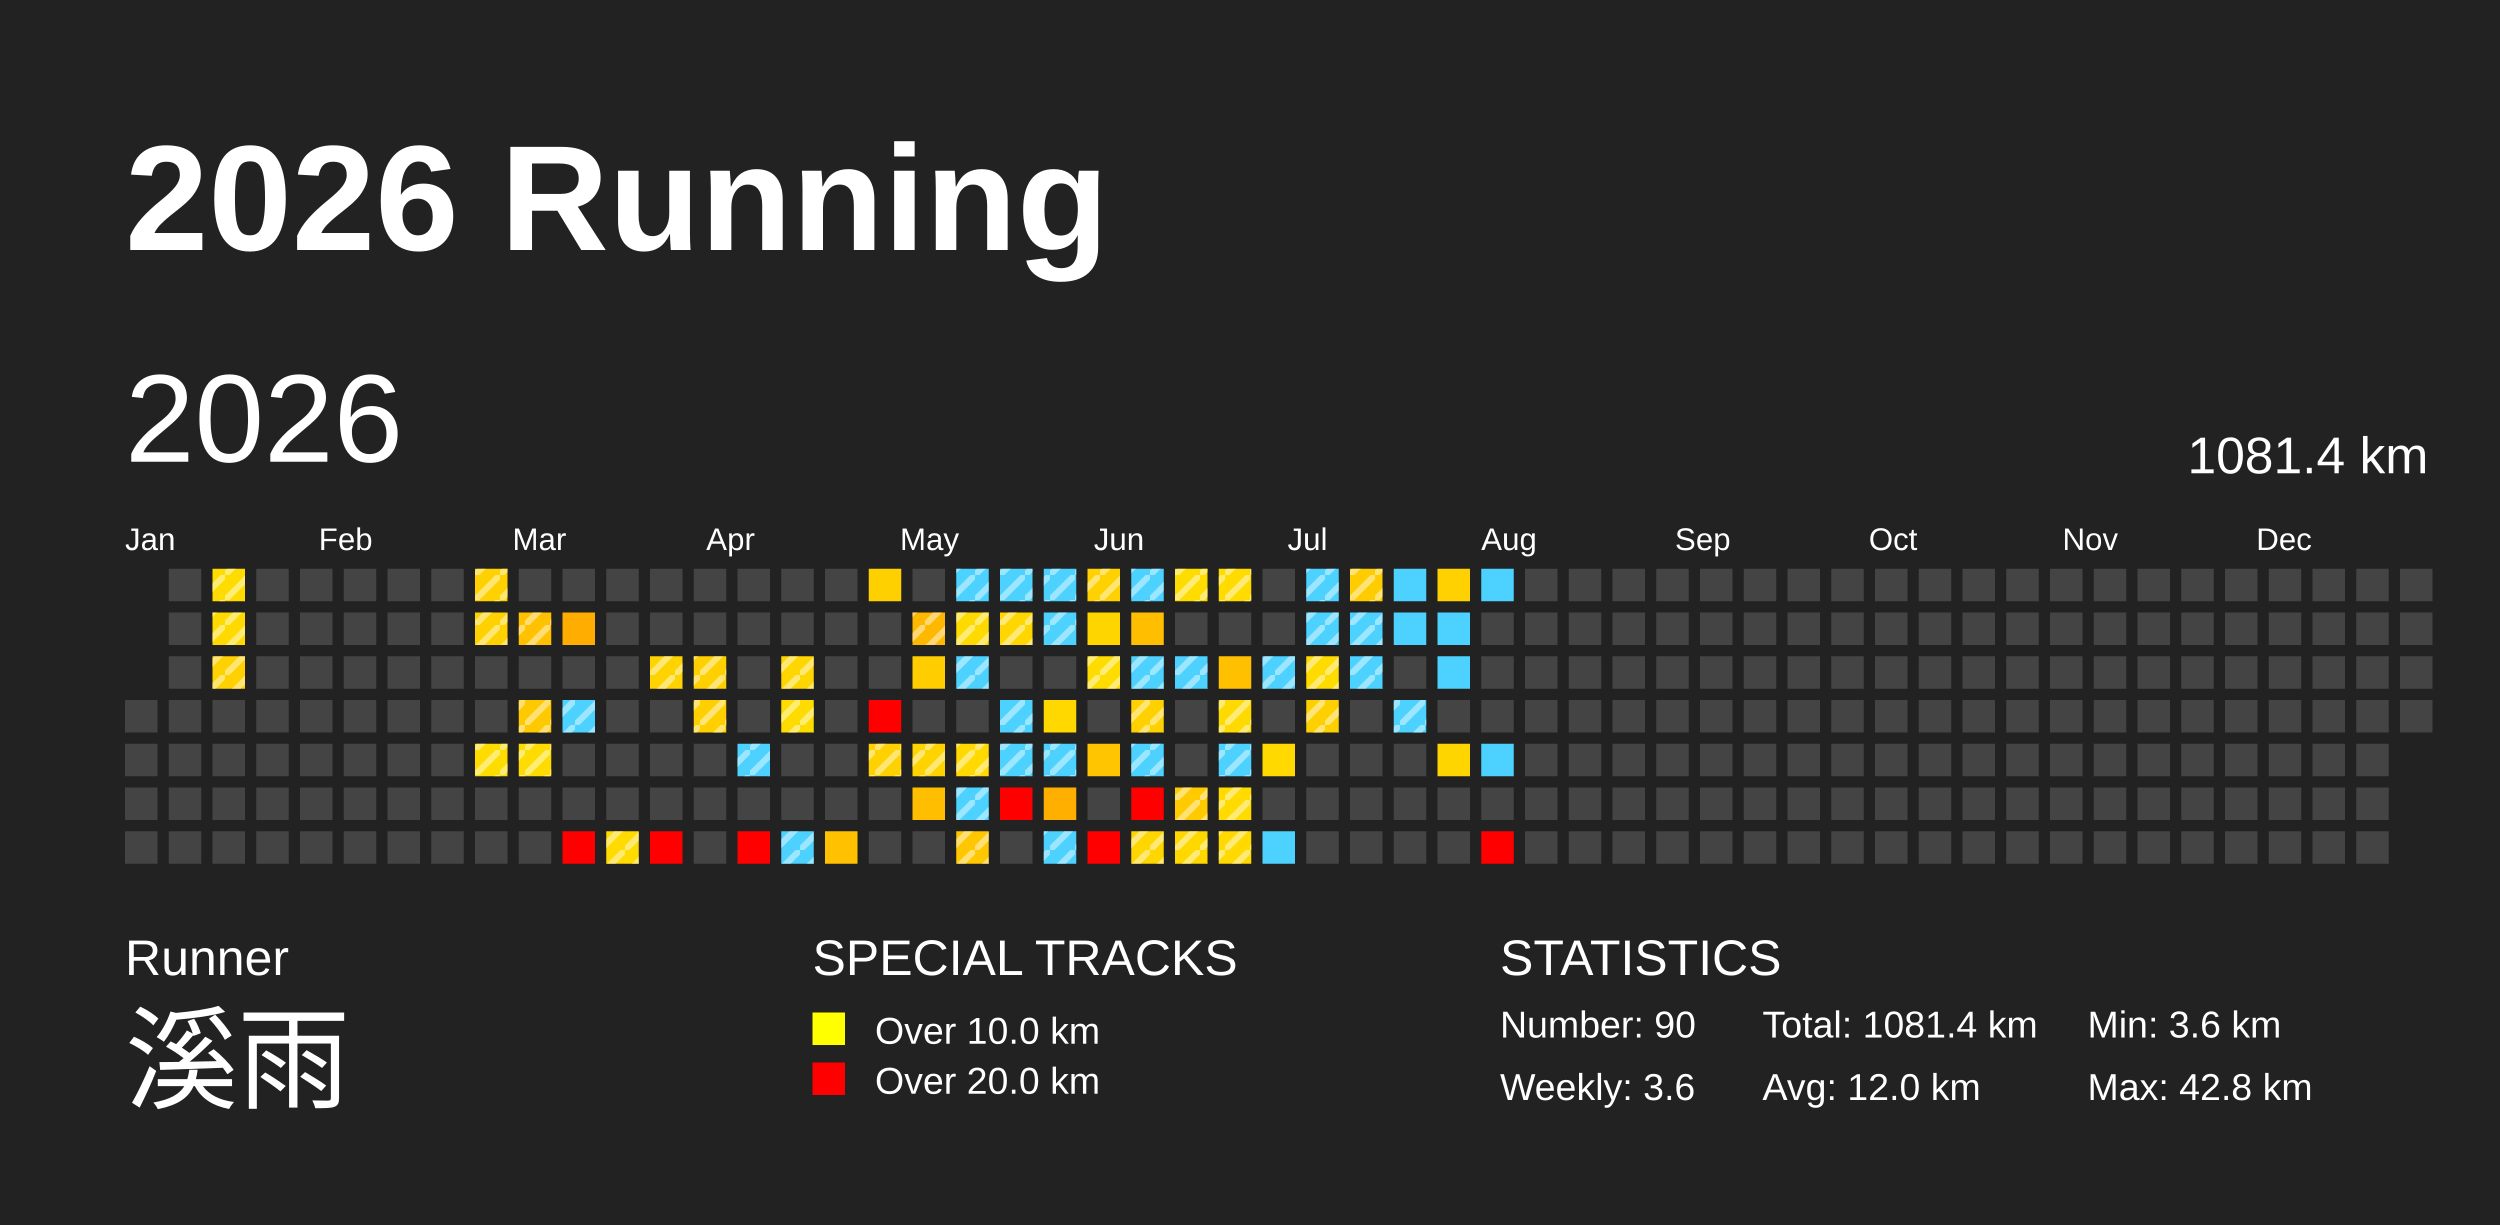
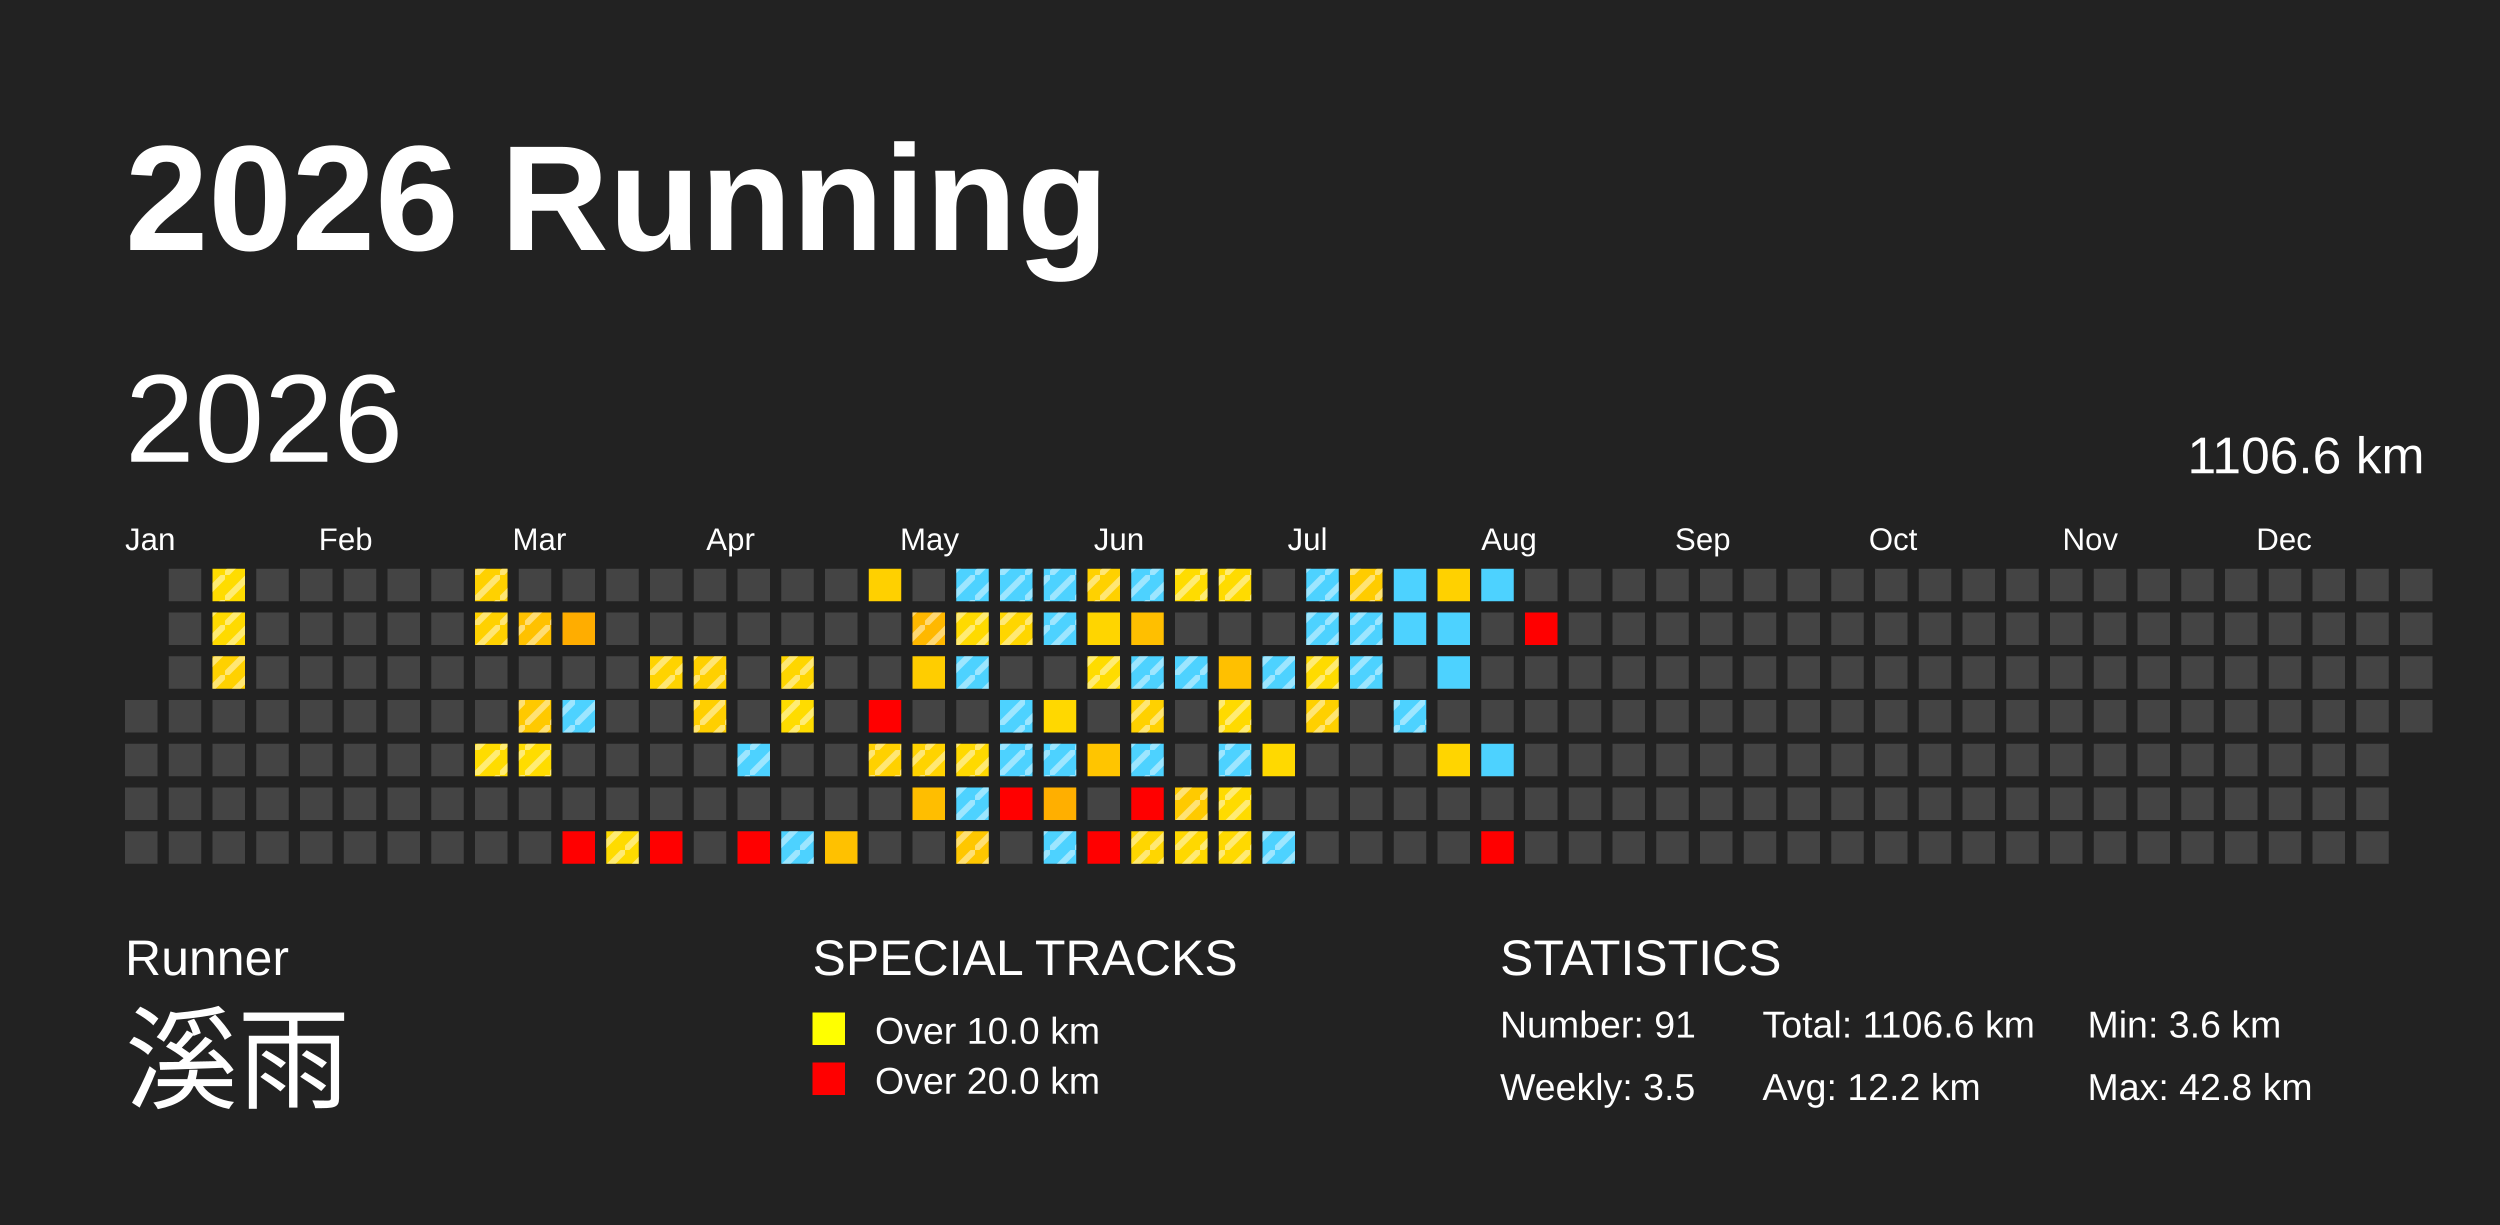
<svg xmlns="http://www.w3.org/2000/svg" baseProfile="full" height="98mm" version="1.1" viewBox="0,0,200,98" width="200mm">
  <defs>
    <pattern height="2" id="indoor-stripe" patternUnits="userSpaceOnUse" width="2">
      <line stroke="white" stroke-opacity="0.45" stroke-width="0.5" x1="0" x2="2" y1="2" y2="0" />
    </pattern>
  </defs>
  <rect fill="#222222" height="98" width="200" x="0" y="0" />
  <text fill="#FFFFFF" style="font-size:12px; font-family:Arial; font-weight:bold;" x="10" y="20">2026 Running</text>
  <text fill="#FFFFFF" style="font-size:4px; font-family:Arial" x="10" y="78">Runner</text>
  <text fill="#FFFFFF" style="font-size:9px; font-family:Arial" x="10" y="88">溪雨</text>
  <text fill="#FFFFFF" style="font-size:4px; font-family:Arial" x="65" y="78">SPECIAL TRACKS</text>
  <rect fill="yellow" height="2.6" width="2.6" x="65" y="81" />
  <text fill="#FFFFFF" style="font-size:3px; font-family:Arial" x="70" y="83.5">Over 10.0 km</text>
  <rect fill="red" height="2.6" width="2.6" x="65" y="85" />
  <text fill="#FFFFFF" style="font-size:3px; font-family:Arial" x="70" y="87.5">Over 20.0 km</text>
  <text fill="#FFFFFF" style="font-size:4px; font-family:Arial" x="120" y="78">STATISTICS</text>
-   <text fill="#FFFFFF" style="font-size:3px; font-family:Arial" x="120" y="83">Number: 90</text>
-   <text fill="#FFFFFF" style="font-size:3px; font-family:Arial" x="120" y="88">Weekly: 3.6</text>
-   <text fill="#FFFFFF" style="font-size:3px; font-family:Arial" x="141" y="83">Total: 1081.4 km</text>
-   <text fill="#FFFFFF" style="font-size:3px; font-family:Arial" x="141" y="88">Avg: 12.0 km</text>
+   <text fill="#FFFFFF" style="font-size:3px; font-family:Arial" x="120" y="83">Number: 91</text>
+   <text fill="#FFFFFF" style="font-size:3px; font-family:Arial" x="120" y="88">Weekly: 3.5</text>
+   <text fill="#FFFFFF" style="font-size:3px; font-family:Arial" x="141" y="83">Total: 1106.6 km</text>
+   <text fill="#FFFFFF" style="font-size:3px; font-family:Arial" x="141" y="88">Avg: 12.2 km</text>
  <text fill="#FFFFFF" style="font-size:3px; font-family:Arial" x="167" y="83">Min: 3.6 km</text>
  <text fill="#FFFFFF" style="font-size:3px; font-family:Arial" x="167" y="88">Max: 42.8 km</text>
  <text dominant-baseline="hanging" fill="#FFFFFF" style="font-size:10.0px; font-family:Arial;" x="10" y="30">2026</text>
-   <text dominant-baseline="hanging" fill="#FFFFFF" style="font-size:4.125px; font-family:Arial;" x="175" y="35">1081.4 km</text>
+   <text dominant-baseline="hanging" fill="#FFFFFF" style="font-size:4.125px; font-family:Arial;" x="175" y="35">1106.6 km</text>
  <text fill="#FFFFFF" style="font-size:2.5px; font-family:Arial" x="10.0" y="44">Jan</text>
  <text fill="#FFFFFF" style="font-size:2.5px; font-family:Arial" x="25.5" y="44">Feb</text>
  <text fill="#FFFFFF" style="font-size:2.5px; font-family:Arial" x="41.0" y="44">Mar</text>
  <text fill="#FFFFFF" style="font-size:2.5px; font-family:Arial" x="56.5" y="44">Apr</text>
  <text fill="#FFFFFF" style="font-size:2.5px; font-family:Arial" x="72.0" y="44">May</text>
  <text fill="#FFFFFF" style="font-size:2.5px; font-family:Arial" x="87.5" y="44">Jun</text>
  <text fill="#FFFFFF" style="font-size:2.5px; font-family:Arial" x="103.0" y="44">Jul</text>
  <text fill="#FFFFFF" style="font-size:2.5px; font-family:Arial" x="118.5" y="44">Aug</text>
  <text fill="#FFFFFF" style="font-size:2.5px; font-family:Arial" x="134.0" y="44">Sep</text>
  <text fill="#FFFFFF" style="font-size:2.5px; font-family:Arial" x="149.5" y="44">Oct</text>
  <text fill="#FFFFFF" style="font-size:2.5px; font-family:Arial" x="165.0" y="44">Nov</text>
  <text fill="#FFFFFF" style="font-size:2.5px; font-family:Arial" x="180.5" y="44">Dec</text>
  <rect fill="#444444" height="2.6" width="2.6" x="10.0" y="56.0" />
  <rect fill="#444444" height="2.6" width="2.6" x="10.0" y="59.5" />
  <rect fill="#444444" height="2.6" width="2.6" x="10.0" y="63.0" />
  <rect fill="#444444" height="2.6" width="2.6" x="10.0" y="66.5" />
  <rect fill="#444444" height="2.6" width="2.6" x="13.5" y="45.5" />
  <rect fill="#444444" height="2.6" width="2.6" x="13.5" y="49.0" />
  <rect fill="#444444" height="2.6" width="2.6" x="13.5" y="52.5" />
  <rect fill="#444444" height="2.6" width="2.6" x="13.5" y="56.0" />
  <rect fill="#444444" height="2.6" width="2.6" x="13.5" y="59.5" />
  <rect fill="#444444" height="2.6" width="2.6" x="13.5" y="63.0" />
  <rect fill="#444444" height="2.6" width="2.6" x="13.5" y="66.5" />
  <rect fill="#ffdc00" height="2.6" width="2.6" x="17.0" y="45.5" />
  <rect fill="url(#indoor-stripe)" height="2.6" style="pointer-events: none;" width="2.6" x="17.0" y="45.5" />
  <rect fill="#ffda00" height="2.6" width="2.6" x="17.0" y="49.0" />
  <rect fill="url(#indoor-stripe)" height="2.6" style="pointer-events: none;" width="2.6" x="17.0" y="49.0" />
  <rect fill="#ffd100" height="2.6" width="2.6" x="17.0" y="52.5" />
  <rect fill="url(#indoor-stripe)" height="2.6" style="pointer-events: none;" width="2.6" x="17.0" y="52.5" />
  <rect fill="#444444" height="2.6" width="2.6" x="17.0" y="56.0" />
  <rect fill="#444444" height="2.6" width="2.6" x="17.0" y="59.5" />
  <rect fill="#444444" height="2.6" width="2.6" x="17.0" y="63.0" />
  <rect fill="#444444" height="2.6" width="2.6" x="17.0" y="66.5" />
  <rect fill="#444444" height="2.6" width="2.6" x="20.5" y="45.5" />
  <rect fill="#444444" height="2.6" width="2.6" x="20.5" y="49.0" />
  <rect fill="#444444" height="2.6" width="2.6" x="20.5" y="52.5" />
  <rect fill="#444444" height="2.6" width="2.6" x="20.5" y="56.0" />
  <rect fill="#444444" height="2.6" width="2.6" x="20.5" y="59.5" />
  <rect fill="#444444" height="2.6" width="2.6" x="20.5" y="63.0" />
  <rect fill="#444444" height="2.6" width="2.6" x="20.5" y="66.5" />
  <rect fill="#444444" height="2.6" width="2.6" x="24.0" y="45.5" />
  <rect fill="#444444" height="2.6" width="2.6" x="24.0" y="49.0" />
  <rect fill="#444444" height="2.6" width="2.6" x="24.0" y="52.5" />
  <rect fill="#444444" height="2.6" width="2.6" x="24.0" y="56.0" />
  <rect fill="#444444" height="2.6" width="2.6" x="24.0" y="59.5" />
  <rect fill="#444444" height="2.6" width="2.6" x="24.0" y="63.0" />
  <rect fill="#444444" height="2.6" width="2.6" x="24.0" y="66.5" />
  <rect fill="#444444" height="2.6" width="2.6" x="27.5" y="45.5" />
  <rect fill="#444444" height="2.6" width="2.6" x="27.5" y="49.0" />
  <rect fill="#444444" height="2.6" width="2.6" x="27.5" y="52.5" />
  <rect fill="#444444" height="2.6" width="2.6" x="27.5" y="56.0" />
  <rect fill="#444444" height="2.6" width="2.6" x="27.5" y="59.5" />
  <rect fill="#444444" height="2.6" width="2.6" x="27.5" y="63.0" />
  <rect fill="#444444" height="2.6" width="2.6" x="27.5" y="66.5" />
  <rect fill="#444444" height="2.6" width="2.6" x="31.0" y="45.5" />
  <rect fill="#444444" height="2.6" width="2.6" x="31.0" y="49.0" />
  <rect fill="#444444" height="2.6" width="2.6" x="31.0" y="52.5" />
  <rect fill="#444444" height="2.6" width="2.6" x="31.0" y="56.0" />
  <rect fill="#444444" height="2.6" width="2.6" x="31.0" y="59.5" />
  <rect fill="#444444" height="2.6" width="2.6" x="31.0" y="63.0" />
  <rect fill="#444444" height="2.6" width="2.6" x="31.0" y="66.5" />
  <rect fill="#444444" height="2.6" width="2.6" x="34.5" y="45.5" />
  <rect fill="#444444" height="2.6" width="2.6" x="34.5" y="49.0" />
  <rect fill="#444444" height="2.6" width="2.6" x="34.5" y="52.5" />
  <rect fill="#444444" height="2.6" width="2.6" x="34.5" y="56.0" />
  <rect fill="#444444" height="2.6" width="2.6" x="34.5" y="59.5" />
  <rect fill="#444444" height="2.6" width="2.6" x="34.5" y="63.0" />
  <rect fill="#444444" height="2.6" width="2.6" x="34.5" y="66.5" />
  <rect fill="#ffd100" height="2.6" width="2.6" x="38.0" y="45.5" />
  <rect fill="url(#indoor-stripe)" height="2.6" style="pointer-events: none;" width="2.6" x="38.0" y="45.5" />
  <rect fill="#ffd100" height="2.6" width="2.6" x="38.0" y="49.0" />
  <rect fill="url(#indoor-stripe)" height="2.6" style="pointer-events: none;" width="2.6" x="38.0" y="49.0" />
  <rect fill="#444444" height="2.6" width="2.6" x="38.0" y="52.5" />
  <rect fill="#444444" height="2.6" width="2.6" x="38.0" y="56.0" />
  <rect fill="#ffdc00" height="2.6" width="2.6" x="38.0" y="59.5" />
  <rect fill="url(#indoor-stripe)" height="2.6" style="pointer-events: none;" width="2.6" x="38.0" y="59.5" />
  <rect fill="#444444" height="2.6" width="2.6" x="38.0" y="63.0" />
  <rect fill="#444444" height="2.6" width="2.6" x="38.0" y="66.5" />
  <rect fill="#444444" height="2.6" width="2.6" x="41.5" y="45.5" />
  <rect fill="#ffc100" height="2.6" width="2.6" x="41.5" y="49.0" />
  <rect fill="url(#indoor-stripe)" height="2.6" style="pointer-events: none;" width="2.6" x="41.5" y="49.0" />
  <rect fill="#444444" height="2.6" width="2.6" x="41.5" y="52.5" />
  <rect fill="#ffc900" height="2.6" width="2.6" x="41.5" y="56.0" />
  <rect fill="url(#indoor-stripe)" height="2.6" style="pointer-events: none;" width="2.6" x="41.5" y="56.0" />
  <rect fill="#ffdc00" height="2.6" width="2.6" x="41.5" y="59.5" />
  <rect fill="url(#indoor-stripe)" height="2.6" style="pointer-events: none;" width="2.6" x="41.5" y="59.5" />
  <rect fill="#444444" height="2.6" width="2.6" x="41.5" y="63.0" />
  <rect fill="#444444" height="2.6" width="2.6" x="41.5" y="66.5" />
  <rect fill="#444444" height="2.6" width="2.6" x="45.0" y="45.5" />
  <rect fill="#ffad00" height="2.6" width="2.6" x="45.0" y="49.0" />
  <rect fill="#444444" height="2.6" width="2.6" x="45.0" y="52.5" />
  <rect fill="#4dd2ff" height="2.6" width="2.6" x="45.0" y="56.0" />
  <rect fill="url(#indoor-stripe)" height="2.6" style="pointer-events: none;" width="2.6" x="45.0" y="56.0" />
  <rect fill="#444444" height="2.6" width="2.6" x="45.0" y="59.5" />
  <rect fill="#444444" height="2.6" width="2.6" x="45.0" y="63.0" />
  <rect fill="red" height="2.6" width="2.6" x="45.0" y="66.5" />
  <rect fill="#444444" height="2.6" width="2.6" x="48.5" y="45.5" />
  <rect fill="#444444" height="2.6" width="2.6" x="48.5" y="49.0" />
  <rect fill="#444444" height="2.6" width="2.6" x="48.5" y="52.5" />
  <rect fill="#444444" height="2.6" width="2.6" x="48.5" y="56.0" />
  <rect fill="#444444" height="2.6" width="2.6" x="48.5" y="59.5" />
  <rect fill="#444444" height="2.6" width="2.6" x="48.5" y="63.0" />
  <rect fill="#ffdb00" height="2.6" width="2.6" x="48.5" y="66.5" />
  <rect fill="url(#indoor-stripe)" height="2.6" style="pointer-events: none;" width="2.6" x="48.5" y="66.5" />
  <rect fill="#444444" height="2.6" width="2.6" x="52.0" y="45.5" />
  <rect fill="#444444" height="2.6" width="2.6" x="52.0" y="49.0" />
  <rect fill="#ffd300" height="2.6" width="2.6" x="52.0" y="52.5" />
  <rect fill="url(#indoor-stripe)" height="2.6" style="pointer-events: none;" width="2.6" x="52.0" y="52.5" />
  <rect fill="#444444" height="2.6" width="2.6" x="52.0" y="56.0" />
  <rect fill="#444444" height="2.6" width="2.6" x="52.0" y="59.5" />
  <rect fill="#444444" height="2.6" width="2.6" x="52.0" y="63.0" />
  <rect fill="red" height="2.6" width="2.6" x="52.0" y="66.5" />
  <rect fill="#444444" height="2.6" width="2.6" x="55.5" y="45.5" />
  <rect fill="#444444" height="2.6" width="2.6" x="55.5" y="49.0" />
  <rect fill="#ffd000" height="2.6" width="2.6" x="55.5" y="52.5" />
  <rect fill="url(#indoor-stripe)" height="2.6" style="pointer-events: none;" width="2.6" x="55.5" y="52.5" />
  <rect fill="#ffcf00" height="2.6" width="2.6" x="55.5" y="56.0" />
  <rect fill="url(#indoor-stripe)" height="2.6" style="pointer-events: none;" width="2.6" x="55.5" y="56.0" />
  <rect fill="#444444" height="2.6" width="2.6" x="55.5" y="59.5" />
  <rect fill="#444444" height="2.6" width="2.6" x="55.5" y="63.0" />
  <rect fill="#444444" height="2.6" width="2.6" x="55.5" y="66.5" />
  <rect fill="#444444" height="2.6" width="2.6" x="59.0" y="45.5" />
  <rect fill="#444444" height="2.6" width="2.6" x="59.0" y="49.0" />
  <rect fill="#444444" height="2.6" width="2.6" x="59.0" y="52.5" />
  <rect fill="#444444" height="2.6" width="2.6" x="59.0" y="56.0" />
  <rect fill="#4dd2ff" height="2.6" width="2.6" x="59.0" y="59.5" />
  <rect fill="url(#indoor-stripe)" height="2.6" style="pointer-events: none;" width="2.6" x="59.0" y="59.5" />
  <rect fill="#444444" height="2.6" width="2.6" x="59.0" y="63.0" />
  <rect fill="red" height="2.6" width="2.6" x="59.0" y="66.5" />
  <rect fill="#444444" height="2.6" width="2.6" x="62.5" y="45.5" />
  <rect fill="#444444" height="2.6" width="2.6" x="62.5" y="49.0" />
  <rect fill="#ffd600" height="2.6" width="2.6" x="62.5" y="52.5" />
  <rect fill="url(#indoor-stripe)" height="2.6" style="pointer-events: none;" width="2.6" x="62.5" y="52.5" />
  <rect fill="#ffdc00" height="2.6" width="2.6" x="62.5" y="56.0" />
  <rect fill="url(#indoor-stripe)" height="2.6" style="pointer-events: none;" width="2.6" x="62.5" y="56.0" />
  <rect fill="#444444" height="2.6" width="2.6" x="62.5" y="59.5" />
  <rect fill="#444444" height="2.6" width="2.6" x="62.5" y="63.0" />
  <rect fill="#4dd2ff" height="2.6" width="2.6" x="62.5" y="66.5" />
  <rect fill="url(#indoor-stripe)" height="2.6" style="pointer-events: none;" width="2.6" x="62.5" y="66.5" />
  <rect fill="#444444" height="2.6" width="2.6" x="66.0" y="45.5" />
  <rect fill="#444444" height="2.6" width="2.6" x="66.0" y="49.0" />
  <rect fill="#444444" height="2.6" width="2.6" x="66.0" y="52.5" />
  <rect fill="#444444" height="2.6" width="2.6" x="66.0" y="56.0" />
  <rect fill="#444444" height="2.6" width="2.6" x="66.0" y="59.5" />
  <rect fill="#444444" height="2.6" width="2.6" x="66.0" y="63.0" />
  <rect fill="#ffc100" height="2.6" width="2.6" x="66.0" y="66.5" />
  <rect fill="#ffd000" height="2.6" width="2.6" x="69.5" y="45.5" />
  <rect fill="#444444" height="2.6" width="2.6" x="69.5" y="49.0" />
  <rect fill="#444444" height="2.6" width="2.6" x="69.5" y="52.5" />
  <rect fill="red" height="2.6" width="2.6" x="69.5" y="56.0" />
  <rect fill="#ffd100" height="2.6" width="2.6" x="69.5" y="59.5" />
  <rect fill="url(#indoor-stripe)" height="2.6" style="pointer-events: none;" width="2.6" x="69.5" y="59.5" />
  <rect fill="#444444" height="2.6" width="2.6" x="69.5" y="63.0" />
  <rect fill="#444444" height="2.6" width="2.6" x="69.5" y="66.5" />
  <rect fill="#444444" height="2.6" width="2.6" x="73.0" y="45.5" />
  <rect fill="#ffb800" height="2.6" width="2.6" x="73.0" y="49.0" />
  <rect fill="url(#indoor-stripe)" height="2.6" style="pointer-events: none;" width="2.6" x="73.0" y="49.0" />
  <rect fill="#ffcd00" height="2.6" width="2.6" x="73.0" y="52.5" />
  <rect fill="#444444" height="2.6" width="2.6" x="73.0" y="56.0" />
  <rect fill="#ffd300" height="2.6" width="2.6" x="73.0" y="59.5" />
  <rect fill="url(#indoor-stripe)" height="2.6" style="pointer-events: none;" width="2.6" x="73.0" y="59.5" />
  <rect fill="#ffbe00" height="2.6" width="2.6" x="73.0" y="63.0" />
  <rect fill="#444444" height="2.6" width="2.6" x="73.0" y="66.5" />
  <rect fill="#4dd2ff" height="2.6" width="2.6" x="76.5" y="45.5" />
  <rect fill="url(#indoor-stripe)" height="2.6" style="pointer-events: none;" width="2.6" x="76.5" y="45.5" />
  <rect fill="#ffda00" height="2.6" width="2.6" x="76.5" y="49.0" />
  <rect fill="url(#indoor-stripe)" height="2.6" style="pointer-events: none;" width="2.6" x="76.5" y="49.0" />
  <rect fill="#4dd2ff" height="2.6" width="2.6" x="76.5" y="52.5" />
  <rect fill="url(#indoor-stripe)" height="2.6" style="pointer-events: none;" width="2.6" x="76.5" y="52.5" />
  <rect fill="#444444" height="2.6" width="2.6" x="76.5" y="56.0" />
  <rect fill="#ffd900" height="2.6" width="2.6" x="76.5" y="59.5" />
  <rect fill="url(#indoor-stripe)" height="2.6" style="pointer-events: none;" width="2.6" x="76.5" y="59.5" />
  <rect fill="#4dd2ff" height="2.6" width="2.6" x="76.5" y="63.0" />
  <rect fill="url(#indoor-stripe)" height="2.6" style="pointer-events: none;" width="2.6" x="76.5" y="63.0" />
  <rect fill="#ffc700" height="2.6" width="2.6" x="76.5" y="66.5" />
  <rect fill="url(#indoor-stripe)" height="2.6" style="pointer-events: none;" width="2.6" x="76.5" y="66.5" />
  <rect fill="#4dd2ff" height="2.6" width="2.6" x="80.0" y="45.5" />
  <rect fill="url(#indoor-stripe)" height="2.6" style="pointer-events: none;" width="2.6" x="80.0" y="45.5" />
  <rect fill="#ffd600" height="2.6" width="2.6" x="80.0" y="49.0" />
  <rect fill="url(#indoor-stripe)" height="2.6" style="pointer-events: none;" width="2.6" x="80.0" y="49.0" />
  <rect fill="#444444" height="2.6" width="2.6" x="80.0" y="52.5" />
  <rect fill="#4dd2ff" height="2.6" width="2.6" x="80.0" y="56.0" />
  <rect fill="url(#indoor-stripe)" height="2.6" style="pointer-events: none;" width="2.6" x="80.0" y="56.0" />
  <rect fill="#4dd2ff" height="2.6" width="2.6" x="80.0" y="59.5" />
  <rect fill="url(#indoor-stripe)" height="2.6" style="pointer-events: none;" width="2.6" x="80.0" y="59.5" />
  <rect fill="red" height="2.6" width="2.6" x="80.0" y="63.0" />
  <rect fill="#444444" height="2.6" width="2.6" x="80.0" y="66.5" />
  <rect fill="#4dd2ff" height="2.6" width="2.6" x="83.5" y="45.5" />
  <rect fill="url(#indoor-stripe)" height="2.6" style="pointer-events: none;" width="2.6" x="83.5" y="45.5" />
  <rect fill="#4dd2ff" height="2.6" width="2.6" x="83.5" y="49.0" />
  <rect fill="url(#indoor-stripe)" height="2.6" style="pointer-events: none;" width="2.6" x="83.5" y="49.0" />
  <rect fill="#444444" height="2.6" width="2.6" x="83.5" y="52.5" />
  <rect fill="#ffd800" height="2.6" width="2.6" x="83.5" y="56.0" />
  <rect fill="#4dd2ff" height="2.6" width="2.6" x="83.5" y="59.5" />
  <rect fill="url(#indoor-stripe)" height="2.6" style="pointer-events: none;" width="2.6" x="83.5" y="59.5" />
  <rect fill="#ffaf00" height="2.6" width="2.6" x="83.5" y="63.0" />
  <rect fill="#4dd2ff" height="2.6" width="2.6" x="83.5" y="66.5" />
  <rect fill="url(#indoor-stripe)" height="2.6" style="pointer-events: none;" width="2.6" x="83.5" y="66.5" />
  <rect fill="#ffd100" height="2.6" width="2.6" x="87.0" y="45.5" />
  <rect fill="url(#indoor-stripe)" height="2.6" style="pointer-events: none;" width="2.6" x="87.0" y="45.5" />
  <rect fill="#ffd500" height="2.6" width="2.6" x="87.0" y="49.0" />
  <rect fill="#ffdc00" height="2.6" width="2.6" x="87.0" y="52.5" />
  <rect fill="url(#indoor-stripe)" height="2.6" style="pointer-events: none;" width="2.6" x="87.0" y="52.5" />
  <rect fill="#444444" height="2.6" width="2.6" x="87.0" y="56.0" />
  <rect fill="#ffc500" height="2.6" width="2.6" x="87.0" y="59.5" />
  <rect fill="#444444" height="2.6" width="2.6" x="87.0" y="63.0" />
  <rect fill="red" height="2.6" width="2.6" x="87.0" y="66.5" />
  <rect fill="#4dd2ff" height="2.6" width="2.6" x="90.5" y="45.5" />
  <rect fill="url(#indoor-stripe)" height="2.6" style="pointer-events: none;" width="2.6" x="90.5" y="45.5" />
  <rect fill="#ffbf00" height="2.6" width="2.6" x="90.5" y="49.0" />
  <rect fill="#4dd2ff" height="2.6" width="2.6" x="90.5" y="52.5" />
  <rect fill="url(#indoor-stripe)" height="2.6" style="pointer-events: none;" width="2.6" x="90.5" y="52.5" />
  <rect fill="#ffd100" height="2.6" width="2.6" x="90.5" y="56.0" />
  <rect fill="url(#indoor-stripe)" height="2.6" style="pointer-events: none;" width="2.6" x="90.5" y="56.0" />
  <rect fill="#4dd2ff" height="2.6" width="2.6" x="90.5" y="59.5" />
  <rect fill="url(#indoor-stripe)" height="2.6" style="pointer-events: none;" width="2.6" x="90.5" y="59.5" />
  <rect fill="red" height="2.6" width="2.6" x="90.5" y="63.0" />
  <rect fill="#ffd600" height="2.6" width="2.6" x="90.5" y="66.5" />
  <rect fill="url(#indoor-stripe)" height="2.6" style="pointer-events: none;" width="2.6" x="90.5" y="66.5" />
  <rect fill="#ffdc00" height="2.6" width="2.6" x="94.0" y="45.5" />
  <rect fill="url(#indoor-stripe)" height="2.6" style="pointer-events: none;" width="2.6" x="94.0" y="45.5" />
  <rect fill="#444444" height="2.6" width="2.6" x="94.0" y="49.0" />
  <rect fill="#4dd2ff" height="2.6" width="2.6" x="94.0" y="52.5" />
  <rect fill="url(#indoor-stripe)" height="2.6" style="pointer-events: none;" width="2.6" x="94.0" y="52.5" />
  <rect fill="#444444" height="2.6" width="2.6" x="94.0" y="56.0" />
  <rect fill="#444444" height="2.6" width="2.6" x="94.0" y="59.5" />
  <rect fill="#ffca00" height="2.6" width="2.6" x="94.0" y="63.0" />
  <rect fill="url(#indoor-stripe)" height="2.6" style="pointer-events: none;" width="2.6" x="94.0" y="63.0" />
  <rect fill="#ffd800" height="2.6" width="2.6" x="94.0" y="66.5" />
  <rect fill="url(#indoor-stripe)" height="2.6" style="pointer-events: none;" width="2.6" x="94.0" y="66.5" />
  <rect fill="#ffdb00" height="2.6" width="2.6" x="97.5" y="45.5" />
  <rect fill="url(#indoor-stripe)" height="2.6" style="pointer-events: none;" width="2.6" x="97.5" y="45.5" />
  <rect fill="#444444" height="2.6" width="2.6" x="97.5" y="49.0" />
  <rect fill="#ffc000" height="2.6" width="2.6" x="97.5" y="52.5" />
  <rect fill="#ffda00" height="2.6" width="2.6" x="97.5" y="56.0" />
  <rect fill="url(#indoor-stripe)" height="2.6" style="pointer-events: none;" width="2.6" x="97.5" y="56.0" />
  <rect fill="#4dd2ff" height="2.6" width="2.6" x="97.5" y="59.5" />
  <rect fill="url(#indoor-stripe)" height="2.6" style="pointer-events: none;" width="2.6" x="97.5" y="59.5" />
  <rect fill="#ffdb00" height="2.6" width="2.6" x="97.5" y="63.0" />
  <rect fill="url(#indoor-stripe)" height="2.6" style="pointer-events: none;" width="2.6" x="97.5" y="63.0" />
  <rect fill="#ffd900" height="2.6" width="2.6" x="97.5" y="66.5" />
  <rect fill="url(#indoor-stripe)" height="2.6" style="pointer-events: none;" width="2.6" x="97.5" y="66.5" />
  <rect fill="#444444" height="2.6" width="2.6" x="101.0" y="45.5" />
  <rect fill="#444444" height="2.6" width="2.6" x="101.0" y="49.0" />
  <rect fill="#4dd2ff" height="2.6" width="2.6" x="101.0" y="52.5" />
  <rect fill="url(#indoor-stripe)" height="2.6" style="pointer-events: none;" width="2.6" x="101.0" y="52.5" />
  <rect fill="#444444" height="2.6" width="2.6" x="101.0" y="56.0" />
  <rect fill="#ffd900" height="2.6" width="2.6" x="101.0" y="59.5" />
  <rect fill="#444444" height="2.6" width="2.6" x="101.0" y="63.0" />
  <rect fill="#4dd2ff" height="2.6" width="2.6" x="101.0" y="66.5" />
+   <rect fill="url(#indoor-stripe)" height="2.6" style="pointer-events: none;" width="2.6" x="101.0" y="66.5" />
  <rect fill="#4dd2ff" height="2.6" width="2.6" x="104.5" y="45.5" />
  <rect fill="url(#indoor-stripe)" height="2.6" style="pointer-events: none;" width="2.6" x="104.5" y="45.5" />
  <rect fill="#4dd2ff" height="2.6" width="2.6" x="104.5" y="49.0" />
  <rect fill="url(#indoor-stripe)" height="2.6" style="pointer-events: none;" width="2.6" x="104.5" y="49.0" />
  <rect fill="#ffdb00" height="2.6" width="2.6" x="104.5" y="52.5" />
  <rect fill="url(#indoor-stripe)" height="2.6" style="pointer-events: none;" width="2.6" x="104.5" y="52.5" />
  <rect fill="#ffd000" height="2.6" width="2.6" x="104.5" y="56.0" />
  <rect fill="url(#indoor-stripe)" height="2.6" style="pointer-events: none;" width="2.6" x="104.5" y="56.0" />
  <rect fill="#444444" height="2.6" width="2.6" x="104.5" y="59.5" />
  <rect fill="#444444" height="2.6" width="2.6" x="104.5" y="63.0" />
  <rect fill="#444444" height="2.6" width="2.6" x="104.5" y="66.5" />
  <rect fill="#ffcc00" height="2.6" width="2.6" x="108.0" y="45.5" />
  <rect fill="url(#indoor-stripe)" height="2.6" style="pointer-events: none;" width="2.6" x="108.0" y="45.5" />
  <rect fill="#4dd2ff" height="2.6" width="2.6" x="108.0" y="49.0" />
  <rect fill="url(#indoor-stripe)" height="2.6" style="pointer-events: none;" width="2.6" x="108.0" y="49.0" />
  <rect fill="#4dd2ff" height="2.6" width="2.6" x="108.0" y="52.5" />
  <rect fill="url(#indoor-stripe)" height="2.6" style="pointer-events: none;" width="2.6" x="108.0" y="52.5" />
  <rect fill="#444444" height="2.6" width="2.6" x="108.0" y="56.0" />
  <rect fill="#444444" height="2.6" width="2.6" x="108.0" y="59.5" />
  <rect fill="#444444" height="2.6" width="2.6" x="108.0" y="63.0" />
  <rect fill="#444444" height="2.6" width="2.6" x="108.0" y="66.5" />
  <rect fill="#4dd2ff" height="2.6" width="2.6" x="111.5" y="45.5" />
  <rect fill="#4dd2ff" height="2.6" width="2.6" x="111.5" y="49.0" />
  <rect fill="#444444" height="2.6" width="2.6" x="111.5" y="52.5" />
  <rect fill="#4dd2ff" height="2.6" width="2.6" x="111.5" y="56.0" />
  <rect fill="url(#indoor-stripe)" height="2.6" style="pointer-events: none;" width="2.6" x="111.5" y="56.0" />
  <rect fill="#444444" height="2.6" width="2.6" x="111.5" y="59.5" />
  <rect fill="#444444" height="2.6" width="2.6" x="111.5" y="63.0" />
  <rect fill="#444444" height="2.6" width="2.6" x="111.5" y="66.5" />
  <rect fill="#ffd100" height="2.6" width="2.6" x="115.0" y="45.5" />
  <rect fill="#4dd2ff" height="2.6" width="2.6" x="115.0" y="49.0" />
  <rect fill="#4dd2ff" height="2.6" width="2.6" x="115.0" y="52.5" />
  <rect fill="#444444" height="2.6" width="2.6" x="115.0" y="56.0" />
  <rect fill="#ffd500" height="2.6" width="2.6" x="115.0" y="59.5" />
  <rect fill="#444444" height="2.6" width="2.6" x="115.0" y="63.0" />
  <rect fill="#444444" height="2.6" width="2.6" x="115.0" y="66.5" />
  <rect fill="#4dd2ff" height="2.6" width="2.6" x="118.5" y="45.5" />
  <rect fill="#444444" height="2.6" width="2.6" x="118.5" y="49.0" />
  <rect fill="#444444" height="2.6" width="2.6" x="118.5" y="52.5" />
  <rect fill="#444444" height="2.6" width="2.6" x="118.5" y="56.0" />
  <rect fill="#4dd2ff" height="2.6" width="2.6" x="118.5" y="59.5" />
  <rect fill="#444444" height="2.6" width="2.6" x="118.5" y="63.0" />
  <rect fill="red" height="2.6" width="2.6" x="118.5" y="66.5" />
  <rect fill="#444444" height="2.6" width="2.6" x="122.0" y="45.5" />
-   <rect fill="#444444" height="2.6" width="2.6" x="122.0" y="49.0" />
+   <rect fill="red" height="2.6" width="2.6" x="122.0" y="49.0" />
  <rect fill="#444444" height="2.6" width="2.6" x="122.0" y="52.5" />
  <rect fill="#444444" height="2.6" width="2.6" x="122.0" y="56.0" />
  <rect fill="#444444" height="2.6" width="2.6" x="122.0" y="59.5" />
  <rect fill="#444444" height="2.6" width="2.6" x="122.0" y="63.0" />
  <rect fill="#444444" height="2.6" width="2.6" x="122.0" y="66.5" />
  <rect fill="#444444" height="2.6" width="2.6" x="125.5" y="45.5" />
  <rect fill="#444444" height="2.6" width="2.6" x="125.5" y="49.0" />
  <rect fill="#444444" height="2.6" width="2.6" x="125.5" y="52.5" />
  <rect fill="#444444" height="2.6" width="2.6" x="125.5" y="56.0" />
  <rect fill="#444444" height="2.6" width="2.6" x="125.5" y="59.5" />
  <rect fill="#444444" height="2.6" width="2.6" x="125.5" y="63.0" />
  <rect fill="#444444" height="2.6" width="2.6" x="125.5" y="66.5" />
  <rect fill="#444444" height="2.6" width="2.6" x="129.0" y="45.5" />
  <rect fill="#444444" height="2.6" width="2.6" x="129.0" y="49.0" />
  <rect fill="#444444" height="2.6" width="2.6" x="129.0" y="52.5" />
  <rect fill="#444444" height="2.6" width="2.6" x="129.0" y="56.0" />
  <rect fill="#444444" height="2.6" width="2.6" x="129.0" y="59.5" />
  <rect fill="#444444" height="2.6" width="2.6" x="129.0" y="63.0" />
  <rect fill="#444444" height="2.6" width="2.6" x="129.0" y="66.5" />
  <rect fill="#444444" height="2.6" width="2.6" x="132.5" y="45.5" />
  <rect fill="#444444" height="2.6" width="2.6" x="132.5" y="49.0" />
  <rect fill="#444444" height="2.6" width="2.6" x="132.5" y="52.5" />
  <rect fill="#444444" height="2.6" width="2.6" x="132.5" y="56.0" />
  <rect fill="#444444" height="2.6" width="2.6" x="132.5" y="59.5" />
  <rect fill="#444444" height="2.6" width="2.6" x="132.5" y="63.0" />
  <rect fill="#444444" height="2.6" width="2.6" x="132.5" y="66.5" />
  <rect fill="#444444" height="2.6" width="2.6" x="136.0" y="45.5" />
  <rect fill="#444444" height="2.6" width="2.6" x="136.0" y="49.0" />
  <rect fill="#444444" height="2.6" width="2.6" x="136.0" y="52.5" />
  <rect fill="#444444" height="2.6" width="2.6" x="136.0" y="56.0" />
  <rect fill="#444444" height="2.6" width="2.6" x="136.0" y="59.5" />
  <rect fill="#444444" height="2.6" width="2.6" x="136.0" y="63.0" />
  <rect fill="#444444" height="2.6" width="2.6" x="136.0" y="66.5" />
  <rect fill="#444444" height="2.6" width="2.6" x="139.5" y="45.5" />
  <rect fill="#444444" height="2.6" width="2.6" x="139.5" y="49.0" />
  <rect fill="#444444" height="2.6" width="2.6" x="139.5" y="52.5" />
  <rect fill="#444444" height="2.6" width="2.6" x="139.5" y="56.0" />
  <rect fill="#444444" height="2.6" width="2.6" x="139.5" y="59.5" />
  <rect fill="#444444" height="2.6" width="2.6" x="139.5" y="63.0" />
  <rect fill="#444444" height="2.6" width="2.6" x="139.5" y="66.5" />
  <rect fill="#444444" height="2.6" width="2.6" x="143.0" y="45.5" />
  <rect fill="#444444" height="2.6" width="2.6" x="143.0" y="49.0" />
  <rect fill="#444444" height="2.6" width="2.6" x="143.0" y="52.5" />
  <rect fill="#444444" height="2.6" width="2.6" x="143.0" y="56.0" />
  <rect fill="#444444" height="2.6" width="2.6" x="143.0" y="59.5" />
  <rect fill="#444444" height="2.6" width="2.6" x="143.0" y="63.0" />
  <rect fill="#444444" height="2.6" width="2.6" x="143.0" y="66.5" />
  <rect fill="#444444" height="2.6" width="2.6" x="146.5" y="45.5" />
  <rect fill="#444444" height="2.6" width="2.6" x="146.5" y="49.0" />
  <rect fill="#444444" height="2.6" width="2.6" x="146.5" y="52.5" />
  <rect fill="#444444" height="2.6" width="2.6" x="146.5" y="56.0" />
  <rect fill="#444444" height="2.6" width="2.6" x="146.5" y="59.5" />
  <rect fill="#444444" height="2.6" width="2.6" x="146.5" y="63.0" />
  <rect fill="#444444" height="2.6" width="2.6" x="146.5" y="66.5" />
  <rect fill="#444444" height="2.6" width="2.6" x="150.0" y="45.5" />
  <rect fill="#444444" height="2.6" width="2.6" x="150.0" y="49.0" />
  <rect fill="#444444" height="2.6" width="2.6" x="150.0" y="52.5" />
  <rect fill="#444444" height="2.6" width="2.6" x="150.0" y="56.0" />
  <rect fill="#444444" height="2.6" width="2.6" x="150.0" y="59.5" />
  <rect fill="#444444" height="2.6" width="2.6" x="150.0" y="63.0" />
  <rect fill="#444444" height="2.6" width="2.6" x="150.0" y="66.5" />
  <rect fill="#444444" height="2.6" width="2.6" x="153.5" y="45.5" />
  <rect fill="#444444" height="2.6" width="2.6" x="153.5" y="49.0" />
  <rect fill="#444444" height="2.6" width="2.6" x="153.5" y="52.5" />
  <rect fill="#444444" height="2.6" width="2.6" x="153.5" y="56.0" />
  <rect fill="#444444" height="2.6" width="2.6" x="153.5" y="59.5" />
  <rect fill="#444444" height="2.6" width="2.6" x="153.5" y="63.0" />
  <rect fill="#444444" height="2.6" width="2.6" x="153.5" y="66.5" />
  <rect fill="#444444" height="2.6" width="2.6" x="157.0" y="45.5" />
  <rect fill="#444444" height="2.6" width="2.6" x="157.0" y="49.0" />
  <rect fill="#444444" height="2.6" width="2.6" x="157.0" y="52.5" />
  <rect fill="#444444" height="2.6" width="2.6" x="157.0" y="56.0" />
  <rect fill="#444444" height="2.6" width="2.6" x="157.0" y="59.5" />
  <rect fill="#444444" height="2.6" width="2.6" x="157.0" y="63.0" />
  <rect fill="#444444" height="2.6" width="2.6" x="157.0" y="66.5" />
  <rect fill="#444444" height="2.6" width="2.6" x="160.5" y="45.5" />
  <rect fill="#444444" height="2.6" width="2.6" x="160.5" y="49.0" />
  <rect fill="#444444" height="2.6" width="2.6" x="160.5" y="52.5" />
  <rect fill="#444444" height="2.6" width="2.6" x="160.5" y="56.0" />
  <rect fill="#444444" height="2.6" width="2.6" x="160.5" y="59.5" />
  <rect fill="#444444" height="2.6" width="2.6" x="160.5" y="63.0" />
  <rect fill="#444444" height="2.6" width="2.6" x="160.5" y="66.5" />
  <rect fill="#444444" height="2.6" width="2.6" x="164.0" y="45.5" />
  <rect fill="#444444" height="2.6" width="2.6" x="164.0" y="49.0" />
  <rect fill="#444444" height="2.6" width="2.6" x="164.0" y="52.5" />
  <rect fill="#444444" height="2.6" width="2.6" x="164.0" y="56.0" />
  <rect fill="#444444" height="2.6" width="2.6" x="164.0" y="59.5" />
  <rect fill="#444444" height="2.6" width="2.6" x="164.0" y="63.0" />
  <rect fill="#444444" height="2.6" width="2.6" x="164.0" y="66.5" />
  <rect fill="#444444" height="2.6" width="2.6" x="167.5" y="45.5" />
  <rect fill="#444444" height="2.6" width="2.6" x="167.5" y="49.0" />
  <rect fill="#444444" height="2.6" width="2.6" x="167.5" y="52.5" />
  <rect fill="#444444" height="2.6" width="2.6" x="167.5" y="56.0" />
  <rect fill="#444444" height="2.6" width="2.6" x="167.5" y="59.5" />
  <rect fill="#444444" height="2.6" width="2.6" x="167.5" y="63.0" />
  <rect fill="#444444" height="2.6" width="2.6" x="167.5" y="66.5" />
  <rect fill="#444444" height="2.6" width="2.6" x="171.0" y="45.5" />
  <rect fill="#444444" height="2.6" width="2.6" x="171.0" y="49.0" />
  <rect fill="#444444" height="2.6" width="2.6" x="171.0" y="52.5" />
  <rect fill="#444444" height="2.6" width="2.6" x="171.0" y="56.0" />
  <rect fill="#444444" height="2.6" width="2.6" x="171.0" y="59.5" />
  <rect fill="#444444" height="2.6" width="2.6" x="171.0" y="63.0" />
  <rect fill="#444444" height="2.6" width="2.6" x="171.0" y="66.5" />
  <rect fill="#444444" height="2.6" width="2.6" x="174.5" y="45.5" />
  <rect fill="#444444" height="2.6" width="2.6" x="174.5" y="49.0" />
  <rect fill="#444444" height="2.6" width="2.6" x="174.5" y="52.5" />
  <rect fill="#444444" height="2.6" width="2.6" x="174.5" y="56.0" />
  <rect fill="#444444" height="2.6" width="2.6" x="174.5" y="59.5" />
  <rect fill="#444444" height="2.6" width="2.6" x="174.5" y="63.0" />
  <rect fill="#444444" height="2.6" width="2.6" x="174.5" y="66.5" />
  <rect fill="#444444" height="2.6" width="2.6" x="178.0" y="45.5" />
  <rect fill="#444444" height="2.6" width="2.6" x="178.0" y="49.0" />
  <rect fill="#444444" height="2.6" width="2.6" x="178.0" y="52.5" />
  <rect fill="#444444" height="2.6" width="2.6" x="178.0" y="56.0" />
  <rect fill="#444444" height="2.6" width="2.6" x="178.0" y="59.5" />
  <rect fill="#444444" height="2.6" width="2.6" x="178.0" y="63.0" />
  <rect fill="#444444" height="2.6" width="2.6" x="178.0" y="66.5" />
  <rect fill="#444444" height="2.6" width="2.6" x="181.5" y="45.5" />
  <rect fill="#444444" height="2.6" width="2.6" x="181.5" y="49.0" />
  <rect fill="#444444" height="2.6" width="2.6" x="181.5" y="52.5" />
  <rect fill="#444444" height="2.6" width="2.6" x="181.5" y="56.0" />
  <rect fill="#444444" height="2.6" width="2.6" x="181.5" y="59.5" />
  <rect fill="#444444" height="2.6" width="2.6" x="181.5" y="63.0" />
  <rect fill="#444444" height="2.6" width="2.6" x="181.5" y="66.5" />
  <rect fill="#444444" height="2.6" width="2.6" x="185.0" y="45.5" />
  <rect fill="#444444" height="2.6" width="2.6" x="185.0" y="49.0" />
  <rect fill="#444444" height="2.6" width="2.6" x="185.0" y="52.5" />
  <rect fill="#444444" height="2.6" width="2.6" x="185.0" y="56.0" />
  <rect fill="#444444" height="2.6" width="2.6" x="185.0" y="59.5" />
  <rect fill="#444444" height="2.6" width="2.6" x="185.0" y="63.0" />
  <rect fill="#444444" height="2.6" width="2.6" x="185.0" y="66.5" />
  <rect fill="#444444" height="2.6" width="2.6" x="188.5" y="45.5" />
  <rect fill="#444444" height="2.6" width="2.6" x="188.5" y="49.0" />
  <rect fill="#444444" height="2.6" width="2.6" x="188.5" y="52.5" />
  <rect fill="#444444" height="2.6" width="2.6" x="188.5" y="56.0" />
  <rect fill="#444444" height="2.6" width="2.6" x="188.5" y="59.5" />
  <rect fill="#444444" height="2.6" width="2.6" x="188.5" y="63.0" />
  <rect fill="#444444" height="2.6" width="2.6" x="188.5" y="66.5" />
  <rect fill="#444444" height="2.6" width="2.6" x="192.0" y="45.5" />
  <rect fill="#444444" height="2.6" width="2.6" x="192.0" y="49.0" />
  <rect fill="#444444" height="2.6" width="2.6" x="192.0" y="52.5" />
  <rect fill="#444444" height="2.6" width="2.6" x="192.0" y="56.0" />
</svg>
